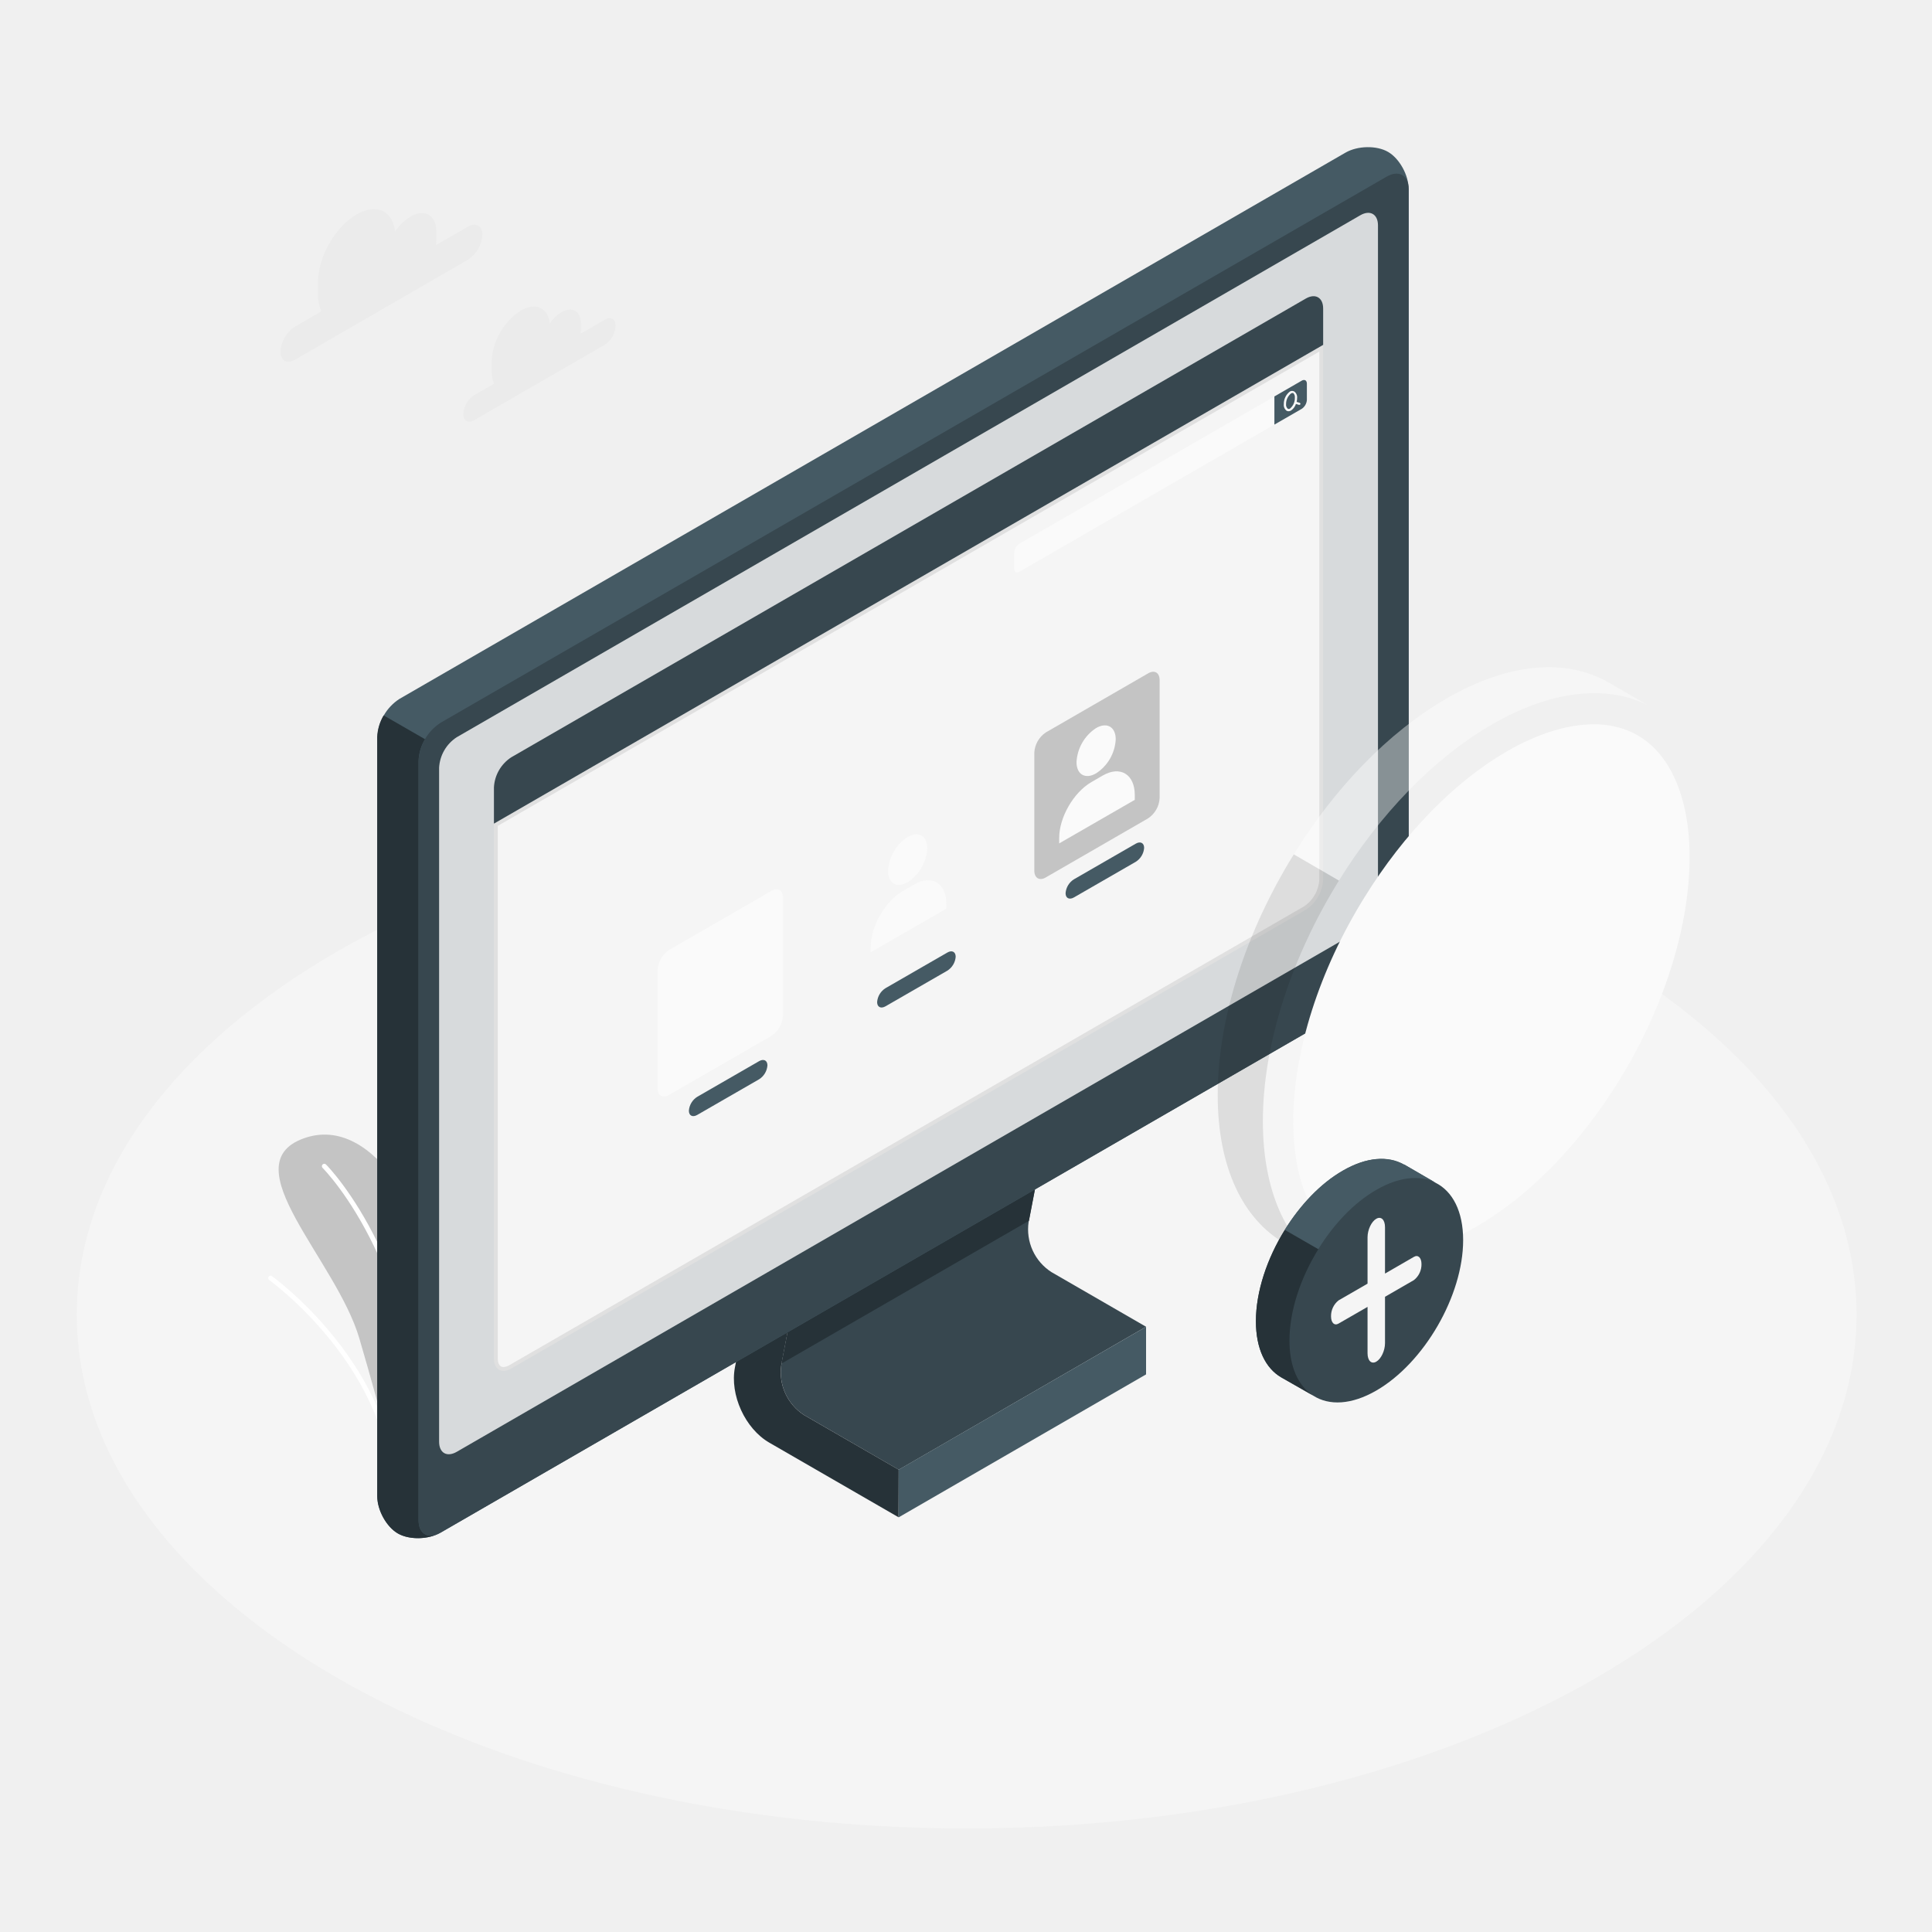
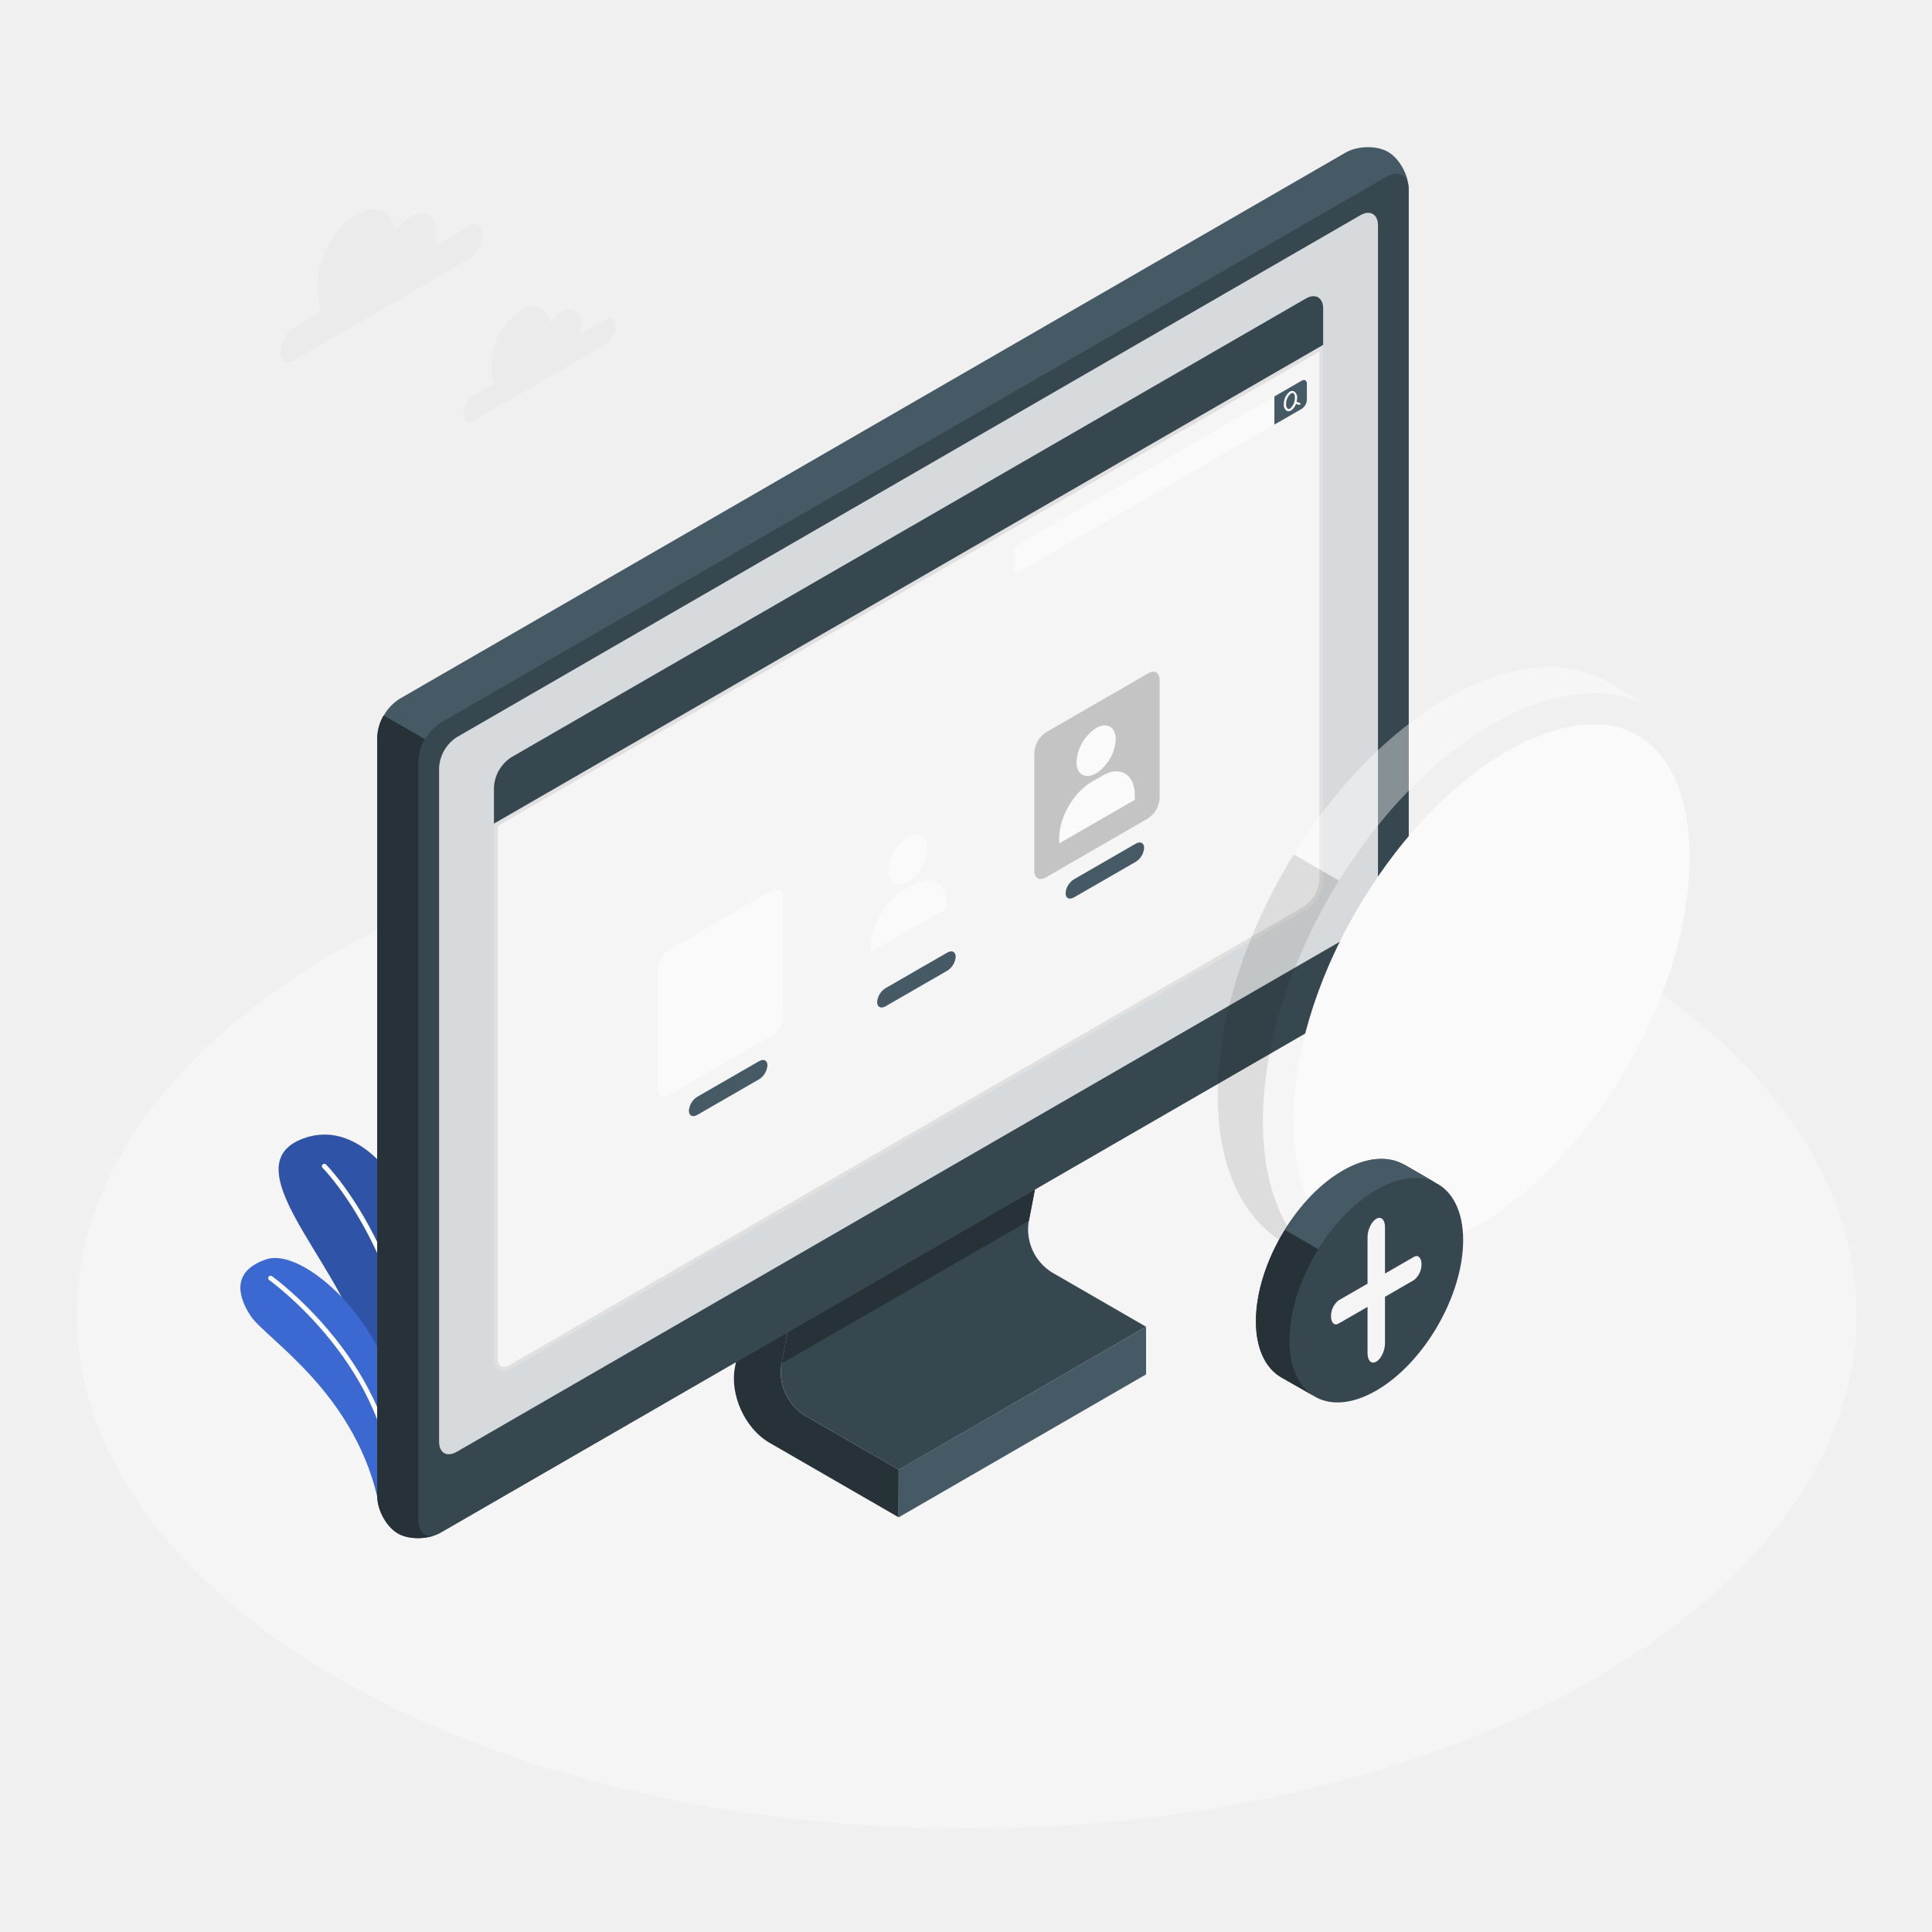
<svg xmlns="http://www.w3.org/2000/svg" width="280" height="280" viewBox="0 0 280 280" fill="none">
  <path d="M140.095 264.992C211.322 264.992 269.063 231.656 269.063 190.534C269.063 149.412 211.322 116.077 140.095 116.077C68.868 116.077 11.127 149.412 11.127 190.534C11.127 231.656 68.868 264.992 140.095 264.992Z" fill="#F5F5F5" />
  <path d="M67.833 32.839L63.196 35.51C63.223 35.307 63.236 35.103 63.235 34.899V33.555C63.235 31.164 61.555 30.195 59.494 31.394C58.6 31.937 57.836 32.669 57.254 33.539C56.918 30.537 54.561 29.417 51.699 31.069C48.602 32.855 46.099 37.229 46.099 40.774V42.784C46.08 43.585 46.243 44.38 46.575 45.108L42.728 47.348C42.123 47.742 41.62 48.273 41.259 48.897C40.898 49.522 40.69 50.223 40.65 50.943C40.65 52.271 41.58 52.808 42.728 52.147L67.833 37.632C68.438 37.239 68.941 36.708 69.302 36.083C69.663 35.459 69.871 34.757 69.91 34.037C69.91 32.71 68.981 32.172 67.833 32.839Z" fill="#EBEBEB" />
  <path d="M87.657 46.334L84.162 48.35C84.18 48.198 84.189 48.045 84.19 47.891V46.878C84.19 45.075 82.925 44.346 81.362 45.248C80.692 45.659 80.118 46.211 79.682 46.867C79.425 44.627 77.644 43.753 75.488 45.002C74.256 45.804 73.231 46.885 72.496 48.158C71.76 49.431 71.335 50.859 71.254 52.327V53.844C71.242 54.448 71.365 55.047 71.613 55.597L68.712 57.277C68.256 57.575 67.876 57.976 67.604 58.448C67.332 58.92 67.174 59.449 67.144 59.993C67.144 60.995 67.844 61.398 68.712 60.9L87.657 49.963C88.113 49.665 88.493 49.264 88.765 48.792C89.037 48.321 89.195 47.791 89.225 47.247C89.225 46.239 88.525 45.836 87.657 46.334Z" fill="#EBEBEB" />
-   <path d="M58.117 216.205L63.902 212.845C63.902 212.845 65.319 200.463 64.372 190.876C63.05 177.402 54.348 161.196 43.966 164.998C33.583 168.801 48.72 182.56 52.08 193.978C55.44 205.397 58.117 216.205 58.117 216.205Z" />
+   <path d="M58.117 216.205L63.902 212.845C63.902 212.845 65.319 200.463 64.372 190.876C63.05 177.402 54.348 161.196 43.966 164.998C33.583 168.801 48.72 182.56 52.08 193.978C55.44 205.397 58.117 216.205 58.117 216.205Z" fill="#3B69D1" />
  <path opacity="0.2" d="M58.117 216.205L63.902 212.845C63.902 212.845 65.319 200.463 64.372 190.876C63.05 177.402 54.348 161.196 43.966 164.998C33.583 168.801 48.72 182.56 52.08 193.978C55.44 205.397 58.117 216.205 58.117 216.205Z" fill="black" />
  <path d="M61.158 214.799C61.112 214.798 61.067 214.787 61.026 214.769C60.984 214.75 60.947 214.723 60.916 214.69C60.884 214.656 60.86 214.617 60.844 214.575C60.828 214.532 60.82 214.486 60.822 214.441C61.835 184.498 46.934 169.439 46.782 169.294C46.743 169.263 46.711 169.224 46.688 169.18C46.665 169.136 46.651 169.088 46.648 169.038C46.645 168.989 46.652 168.939 46.67 168.892C46.687 168.846 46.714 168.803 46.749 168.768C46.784 168.732 46.826 168.705 46.873 168.687C46.919 168.669 46.969 168.661 47.018 168.664C47.068 168.666 47.117 168.679 47.161 168.702C47.205 168.725 47.244 168.756 47.275 168.795C47.426 168.941 62.547 184.223 61.522 214.463C61.52 214.509 61.51 214.555 61.491 214.597C61.471 214.639 61.444 214.676 61.41 214.708C61.376 214.739 61.337 214.763 61.293 214.779C61.25 214.795 61.204 214.802 61.158 214.799V214.799Z" fill="white" />
-   <path d="M55.031 218.596L59.147 216.221C59.147 216.221 59.847 207.726 55.681 197.4C52.052 188.44 43.059 180.964 38.534 182.526C34.009 184.088 34.115 187.303 36.294 190.668C38.472 194.034 51.957 202.059 55.031 218.596Z" />
+   <path d="M55.031 218.596L59.147 216.221C59.147 216.221 59.847 207.726 55.681 197.4C52.052 188.44 43.059 180.964 38.534 182.526C34.009 184.088 34.115 187.303 36.294 190.668C38.472 194.034 51.957 202.059 55.031 218.596Z" fill="#3B69D1" />
  <path d="M57.204 217.694C57.111 217.694 57.021 217.657 56.955 217.591C56.889 217.525 56.851 217.435 56.851 217.342C56.935 198.414 39.161 185.618 38.982 185.489C38.919 185.432 38.879 185.353 38.87 185.268C38.861 185.183 38.883 185.098 38.933 185.029C38.983 184.959 39.057 184.911 39.14 184.892C39.223 184.874 39.311 184.887 39.385 184.929C39.564 185.058 57.635 198.066 57.551 217.358C57.548 217.449 57.511 217.534 57.446 217.597C57.381 217.659 57.294 217.694 57.204 217.694V217.694Z" fill="white" />
  <path d="M166.096 192.282L130.256 213.002L130.172 212.957L116.536 205.078C115.35 204.315 114.407 203.228 113.821 201.945C113.236 200.662 113.031 199.238 113.232 197.842L118.272 171.567L154.112 150.847L149.072 177.122C148.871 178.518 149.076 179.942 149.661 181.225C150.247 182.508 151.19 183.595 152.376 184.358L166.096 192.282Z" fill="#37474F" />
  <path d="M118.289 171.567L113.271 197.613L149.122 176.921L153.759 152.83L151.497 152.376L118.289 171.567Z" fill="#263238" />
  <path d="M130.245 212.996L116.53 205.078C115.345 204.315 114.403 203.227 113.817 201.945C113.232 200.662 113.027 199.238 113.226 197.843L118.266 171.567L112.291 168.112L106.512 198.173C105.745 202.149 107.99 207.06 111.496 209.082L130.228 219.895L130.245 212.996Z" fill="#263238" />
  <path d="M166.096 192.282L130.245 212.996V219.901L166.096 199.187V192.282Z" fill="#455A64" />
  <path d="M201.169 22.014C202.815 22.966 204.154 25.374 204.154 27.418V137.435C204.094 138.54 203.774 139.616 203.22 140.574C202.667 141.533 201.895 142.347 200.967 142.951L63.84 222.13C62.082 223.143 59.315 223.194 57.68 222.242C56.045 221.29 54.69 218.882 54.69 216.838V106.82C54.75 105.714 55.07 104.638 55.624 103.679C56.177 102.72 56.949 101.904 57.876 101.299L194.992 22.126C196.751 21.107 199.517 21.056 201.169 22.014Z" fill="#455A64" />
  <path d="M63.459 222.32C61.701 223.144 59.198 223.127 57.658 222.242C56.006 221.29 54.667 218.882 54.667 216.838V106.82C54.707 105.711 55.029 104.629 55.602 103.679L61.6 107.134C61.026 108.082 60.704 109.162 60.665 110.27V220.288C60.648 222.175 61.874 223.02 63.459 222.32Z" fill="#263238" />
  <path d="M204.154 137.435V27.44C204.154 25.407 202.731 24.584 200.967 25.598L63.84 104.754C62.913 105.358 62.141 106.172 61.587 107.131C61.033 108.089 60.714 109.165 60.654 110.27V220.287C60.654 222.32 62.082 223.143 63.84 222.13L200.967 142.951C201.895 142.347 202.666 141.533 203.22 140.574C203.774 139.616 204.094 138.541 204.154 137.435V137.435Z" fill="#37474F" />
  <path d="M197.154 31.192L66.186 106.848C65.445 107.332 64.828 107.983 64.385 108.75C63.942 109.517 63.687 110.377 63.638 111.261V208.942C63.638 210.566 64.758 211.226 66.186 210.414L197.159 134.758C197.901 134.275 198.518 133.623 198.961 132.857C199.403 132.09 199.659 131.23 199.707 130.346V32.665C199.707 31.041 198.565 30.38 197.154 31.192Z" />
  <path opacity="0.8" d="M197.154 31.192L66.186 106.848C65.445 107.332 64.828 107.983 64.385 108.75C63.942 109.517 63.687 110.377 63.638 111.261V208.942C63.638 210.566 64.758 211.226 66.186 210.414L197.159 134.758C197.901 134.275 198.518 133.623 198.961 132.857C199.403 132.09 199.659 131.23 199.707 130.346V32.665C199.707 31.041 198.565 30.38 197.154 31.192Z" fill="white" />
  <path d="M72.974 198.402C72.279 198.402 71.853 197.842 71.853 196.885V119.526L191.481 50.467V127.501C191.434 128.322 191.195 129.12 190.784 129.832C190.372 130.544 189.8 131.15 189.112 131.6L73.954 198.094C73.659 198.281 73.321 198.387 72.974 198.402V198.402Z" fill="#F5F5F5" />
  <path d="M191.201 50.96V127.512C191.153 128.286 190.926 129.038 190.537 129.709C190.148 130.379 189.609 130.95 188.961 131.376L73.814 197.854C73.561 198.013 73.272 198.105 72.974 198.122C72.223 198.122 72.145 197.26 72.145 196.885V119.689L191.201 50.96ZM191.761 49.991L71.585 119.375V196.885C71.585 198.005 72.145 198.682 72.974 198.682C73.371 198.668 73.758 198.548 74.094 198.335L189.246 131.852C189.978 131.376 190.587 130.733 191.024 129.977C191.461 129.221 191.713 128.373 191.761 127.501V49.98V49.991Z" fill="#E0E0E0" />
  <path d="M71.585 119.364V130.245L191.761 60.861V49.98L71.585 119.364Z" />
  <path d="M146.989 80.08V82.421C146.989 82.897 147.33 83.093 147.745 82.858L184.705 61.522V57.456L147.745 78.792C147.528 78.934 147.347 79.124 147.216 79.347C147.085 79.571 147.007 79.822 146.989 80.08V80.08Z" fill="#FAFAFA" />
  <path d="M188.653 55.171C189.067 54.931 189.403 55.127 189.403 55.608V57.949C189.388 58.21 189.313 58.464 189.182 58.69C189.052 58.917 188.871 59.11 188.653 59.254L184.694 61.538V57.456L188.653 55.171Z" fill="#455A64" />
  <path d="M188.356 58.38L187.919 58.245C187.963 58.062 187.985 57.874 187.986 57.685C188.006 57.507 187.98 57.327 187.909 57.162C187.838 56.997 187.726 56.853 187.583 56.745C187.486 56.686 187.375 56.655 187.261 56.655C187.148 56.655 187.036 56.686 186.939 56.745C186.658 56.96 186.432 57.238 186.279 57.557C186.126 57.877 186.051 58.228 186.06 58.581C186.04 58.761 186.067 58.942 186.137 59.108C186.208 59.273 186.32 59.418 186.463 59.528C186.548 59.576 186.645 59.601 186.743 59.601C186.872 59.599 186.998 59.562 187.107 59.494C187.442 59.264 187.692 58.929 187.818 58.542L188.261 58.677H188.311C188.346 58.676 188.38 58.664 188.408 58.643C188.437 58.622 188.457 58.593 188.468 58.559C188.472 58.521 188.463 58.483 188.442 58.45C188.422 58.418 188.392 58.393 188.356 58.38V58.38ZM186.939 59.231C186.892 59.259 186.837 59.274 186.782 59.274C186.727 59.274 186.673 59.259 186.625 59.231C186.536 59.148 186.467 59.045 186.425 58.93C186.383 58.815 186.369 58.692 186.385 58.57C186.38 58.274 186.443 57.98 186.568 57.712C186.693 57.443 186.877 57.206 187.107 57.019C187.166 56.982 187.233 56.961 187.303 56.958C187.342 56.948 187.382 56.948 187.421 56.958C187.51 57.041 187.578 57.145 187.619 57.259C187.661 57.374 187.676 57.497 187.661 57.618C187.674 57.925 187.615 58.23 187.49 58.51C187.365 58.789 187.176 59.036 186.939 59.231V59.231Z" fill="#FAFAFA" />
  <path d="M71.585 114.106C71.631 113.234 71.882 112.386 72.318 111.63C72.754 110.873 73.362 110.231 74.094 109.754L189.246 43.271C190.635 42.47 191.761 43.12 191.761 44.721V49.98L71.585 119.364V114.106Z" fill="#37474F" />
  <path d="M177.621 52.696C177.279 52.92 176.994 53.221 176.789 53.575C176.585 53.929 176.467 54.326 176.445 54.735C176.445 55.491 176.971 55.793 177.621 55.418C177.966 55.195 178.252 54.893 178.458 54.538C178.663 54.183 178.781 53.784 178.802 53.374C178.802 52.64 178.276 52.321 177.621 52.696Z" />
  <path d="M181.748 50.322C181.404 50.544 181.118 50.845 180.912 51.199C180.707 51.553 180.588 51.951 180.566 52.36C180.566 53.111 181.093 53.419 181.748 53.043C182.091 52.819 182.376 52.517 182.581 52.162C182.785 51.807 182.903 51.408 182.924 50.999C182.924 50.249 182.398 49.947 181.748 50.322Z" />
  <path d="M185.87 47.947C185.527 48.171 185.243 48.472 185.038 48.826C184.834 49.18 184.716 49.577 184.694 49.986C184.694 50.736 185.22 51.044 185.87 50.669C186.212 50.444 186.497 50.142 186.702 49.787C186.906 49.432 187.024 49.034 187.046 48.625C187.04 47.874 186.519 47.6 185.87 47.947Z" />
  <path d="M124.27 121.923L139.076 113.377C140.011 112.817 140.756 113.271 140.756 114.357V131.449C140.725 132.036 140.557 132.608 140.265 133.118C139.974 133.629 139.566 134.064 139.076 134.389L124.27 142.934C123.334 143.494 122.59 143.035 122.59 141.954V124.88C122.617 124.289 122.783 123.714 123.075 123.2C123.367 122.686 123.776 122.248 124.27 121.923Z" />
  <path d="M128.335 143.214L137.295 138.051C137.967 137.659 138.505 137.939 138.505 138.662C138.475 139.069 138.349 139.463 138.139 139.813C137.929 140.163 137.64 140.459 137.295 140.678L128.335 145.841C127.663 146.227 127.12 145.953 127.12 145.23C127.15 144.822 127.275 144.427 127.486 144.077C127.697 143.727 127.988 143.431 128.335 143.214V143.214Z" fill="#455A64" />
  <path d="M131.544 121.296C133.118 120.389 134.389 121.123 134.389 122.937C134.336 123.924 134.051 124.884 133.556 125.739C133.062 126.594 132.372 127.321 131.544 127.859C129.976 128.767 128.705 128.033 128.705 126.219C128.758 125.233 129.043 124.273 129.536 123.418C130.029 122.563 130.717 121.836 131.544 121.296V121.296Z" fill="#FAFAFA" />
  <path d="M137.15 130.99C137.15 128.016 135.055 126.689 132.479 128.19L130.866 129.125C128.285 130.615 126.196 134.232 126.196 137.211V138.012L137.15 131.695V130.99Z" fill="#FAFAFA" />
  <path d="M151.581 106.142L166.382 97.597C167.322 97.037 168.062 97.49 168.062 98.577V115.668C168.032 116.255 167.864 116.828 167.572 117.338C167.28 117.849 166.873 118.284 166.382 118.608L151.581 127.154C150.646 127.714 149.901 127.254 149.901 126.174V109.082C149.931 108.495 150.099 107.923 150.39 107.412C150.682 106.901 151.09 106.466 151.581 106.142V106.142Z" />
  <path opacity="0.2" d="M151.581 106.142L166.382 97.597C167.322 97.037 168.062 97.49 168.062 98.577V115.668C168.032 116.255 167.864 116.828 167.572 117.338C167.28 117.849 166.873 118.284 166.382 118.608L151.581 127.154C150.646 127.714 149.901 127.254 149.901 126.174V109.082C149.931 108.495 150.099 107.923 150.39 107.412C150.682 106.901 151.09 106.466 151.581 106.142V106.142Z" fill="black" />
  <path d="M155.646 127.434L164.606 122.27C165.273 121.884 165.816 122.158 165.816 122.881C165.787 123.288 165.662 123.683 165.452 124.033C165.242 124.383 164.952 124.679 164.606 124.897L155.646 130.06C154.974 130.446 154.431 130.172 154.431 129.45C154.461 129.042 154.586 128.646 154.797 128.296C155.009 127.946 155.299 127.65 155.646 127.434V127.434Z" fill="#455A64" />
  <path d="M158.855 105.515C160.429 104.608 161.7 105.342 161.7 107.156C161.648 108.143 161.362 109.103 160.868 109.959C160.374 110.814 159.684 111.541 158.855 112.079C157.287 112.986 156.016 112.252 156.016 110.438C156.07 109.452 156.355 108.493 156.848 107.638C157.341 106.782 158.029 106.055 158.855 105.515Z" fill="#FAFAFA" />
  <path d="M164.461 115.209C164.461 112.235 162.367 110.908 159.791 112.409L158.178 113.344C155.596 114.834 153.507 118.451 153.507 121.431V122.231L164.461 115.92V115.209Z" fill="#FAFAFA" />
  <path d="M96.986 137.665L111.793 129.119C112.728 128.559 113.473 129.018 113.473 130.099V147.19C113.443 147.778 113.276 148.35 112.984 148.861C112.692 149.372 112.284 149.807 111.793 150.13L96.986 158.676C96.051 159.236 95.306 158.782 95.306 157.696V140.605C95.337 140.018 95.505 139.446 95.797 138.935C96.089 138.425 96.496 137.989 96.986 137.665V137.665Z" />
  <path opacity="0.5" d="M96.986 137.665L111.793 129.119C112.728 128.559 113.473 129.018 113.473 130.099V147.19C113.443 147.778 113.276 148.35 112.984 148.861C112.692 149.372 112.284 149.807 111.793 150.13L96.986 158.676C96.051 159.236 95.306 158.782 95.306 157.696V140.605C95.337 140.018 95.505 139.446 95.797 138.935C96.089 138.425 96.496 137.989 96.986 137.665V137.665Z" fill="white" />
  <path d="M101.052 158.956L110.012 153.793C110.684 153.406 111.222 153.681 111.222 154.403C111.192 154.811 111.068 155.205 110.857 155.556C110.647 155.906 110.358 156.202 110.012 156.419L101.052 161.582C100.38 161.969 99.837 161.694 99.837 160.972C99.867 160.564 99.992 160.169 100.203 159.819C100.414 159.468 100.705 159.173 101.052 158.956V158.956Z" fill="#455A64" />
  <path d="M104.261 137.038C105.834 136.131 107.106 136.87 107.106 138.679C107.053 139.666 106.767 140.627 106.273 141.483C105.779 142.339 105.089 143.067 104.261 143.607C102.693 144.508 101.422 143.775 101.422 141.96C101.475 140.974 101.76 140.015 102.254 139.16C102.747 138.305 103.434 137.578 104.261 137.038Z" fill="#FAFAFA" />
  <path d="M109.866 146.72C109.866 143.741 107.772 142.42 105.196 143.92L103.6 144.856C101.018 146.345 98.93 149.968 98.93 152.948V153.748L109.883 147.426L109.866 146.72Z" fill="#FAFAFA" />
  <path d="M238.941 102.273L232.994 98.84C226.996 95.48 218.775 95.956 209.664 101.215C201.141 106.126 193.368 114.324 187.51 123.811C180.734 134.731 176.473 147.375 176.473 158.71C176.473 169.283 180.174 176.697 186.161 180.175L192.17 183.619C198.218 187.471 206.73 187.13 216.25 181.664C234.584 171.075 249.446 145.331 249.446 124.163C249.424 113.12 245.392 105.543 238.941 102.273Z" />
  <path opacity="0.1" d="M191.935 183.478L186.161 180.174C180.175 176.702 176.479 169.277 176.479 158.704C176.479 147.37 180.74 134.736 187.511 123.816L194.051 127.618C187.275 138.538 183.025 151.166 183.025 162.49C183.025 172.598 186.407 179.822 191.935 183.478Z" fill="black" />
  <path opacity="0.4" d="M238.7 102.133C232.787 99.266 224.896 99.994 216.233 104.989C207.699 109.922 199.926 118.126 194.051 127.618L187.51 123.816C193.374 114.296 201.152 106.131 209.67 101.22C218.775 95.956 227.002 95.458 233.005 98.84L238.7 102.133Z" fill="white" />
  <path d="M201.337 181.709C198.923 181.759 196.546 181.11 194.494 179.839L194.399 179.777L194.208 179.671C189.835 176.691 187.427 170.599 187.427 162.484C187.427 152.404 191.195 140.583 197.775 130.004C203.487 120.775 210.807 113.277 218.395 108.892C222.846 106.322 227.203 104.972 230.978 104.972C232.895 104.943 234.795 105.343 236.539 106.143L236.74 106.255L236.841 106.305C241.942 108.887 244.866 115.405 244.866 124.191C244.866 143.909 230.978 167.961 213.903 177.811C209.44 180.354 205.111 181.709 201.337 181.709Z" fill="#FAFAFA" />
  <path d="M217.493 123.004C221.645 120.656 225 122.569 225 127.25C224.86 129.805 224.107 132.292 222.803 134.508C221.498 136.723 219.679 138.606 217.493 140.003C213.355 142.336 210 140.438 210 135.742C210.142 133.191 210.894 130.709 212.195 128.496C213.497 126.283 215.312 124.401 217.493 123.004Z" />
  <path d="M231.957 147.842C231.957 140.145 226.603 136.731 220.018 140.608L215.939 143.024C209.339 146.873 204 156.234 204 163.931V166L232 149.665L231.957 147.842Z" />
  <path d="M206.539 188.244C207.295 185.069 208.09 181.457 208.841 177.604C208.841 177.604 208.807 185.567 207.631 191.604L206.539 188.244Z" fill="#E0E0E0" />
  <path d="M208.074 171.427L203.498 168.784H203.448C201.174 167.496 198.055 167.664 194.6 169.68C191.369 171.545 188.44 174.653 186.2 178.248C183.635 182.392 182.017 187.208 182.017 191.486C182.017 195.49 183.422 198.307 185.69 199.623L190.338 202.277C192.629 203.739 195.866 203.61 199.461 201.533C206.41 197.517 212.05 187.757 212.05 179.732C212.05 175.543 210.521 172.665 208.074 171.427Z" fill="#37474F" />
  <path d="M190.243 202.216L185.69 199.618C183.417 198.302 182.017 195.485 182.017 191.475C182.017 187.18 183.63 182.386 186.2 178.248L191.061 181.048C188.49 185.192 186.878 189.974 186.878 194.27C186.866 198.089 188.16 200.833 190.243 202.216Z" fill="#263238" />
  <path d="M207.979 171.36C205.739 170.273 202.748 170.548 199.461 172.446C196.174 174.345 193.301 177.425 191.061 181.025L186.2 178.225C188.44 174.625 191.375 171.505 194.6 169.657C198.055 167.664 201.175 167.473 203.448 168.756H203.499L207.979 171.36Z" fill="#455A64" />
  <path d="M204.921 182.151L200.726 184.576V177.856C200.726 176.775 200.166 176.232 199.461 176.635C198.755 177.038 198.195 178.237 198.195 179.317V186.037L193.995 188.462C193.648 188.738 193.369 189.09 193.179 189.491C192.99 189.892 192.896 190.332 192.903 190.775C192.903 191.705 193.396 192.175 193.995 191.822L198.195 189.403V196.123C198.195 197.204 198.755 197.747 199.461 197.344C200.166 196.941 200.726 195.737 200.726 194.661V187.941L204.921 185.517C205.269 185.242 205.549 184.89 205.738 184.488C205.928 184.087 206.022 183.647 206.013 183.204C206.013 182.274 205.52 181.804 204.921 182.151Z" fill="#F5F5F5" />
</svg>
